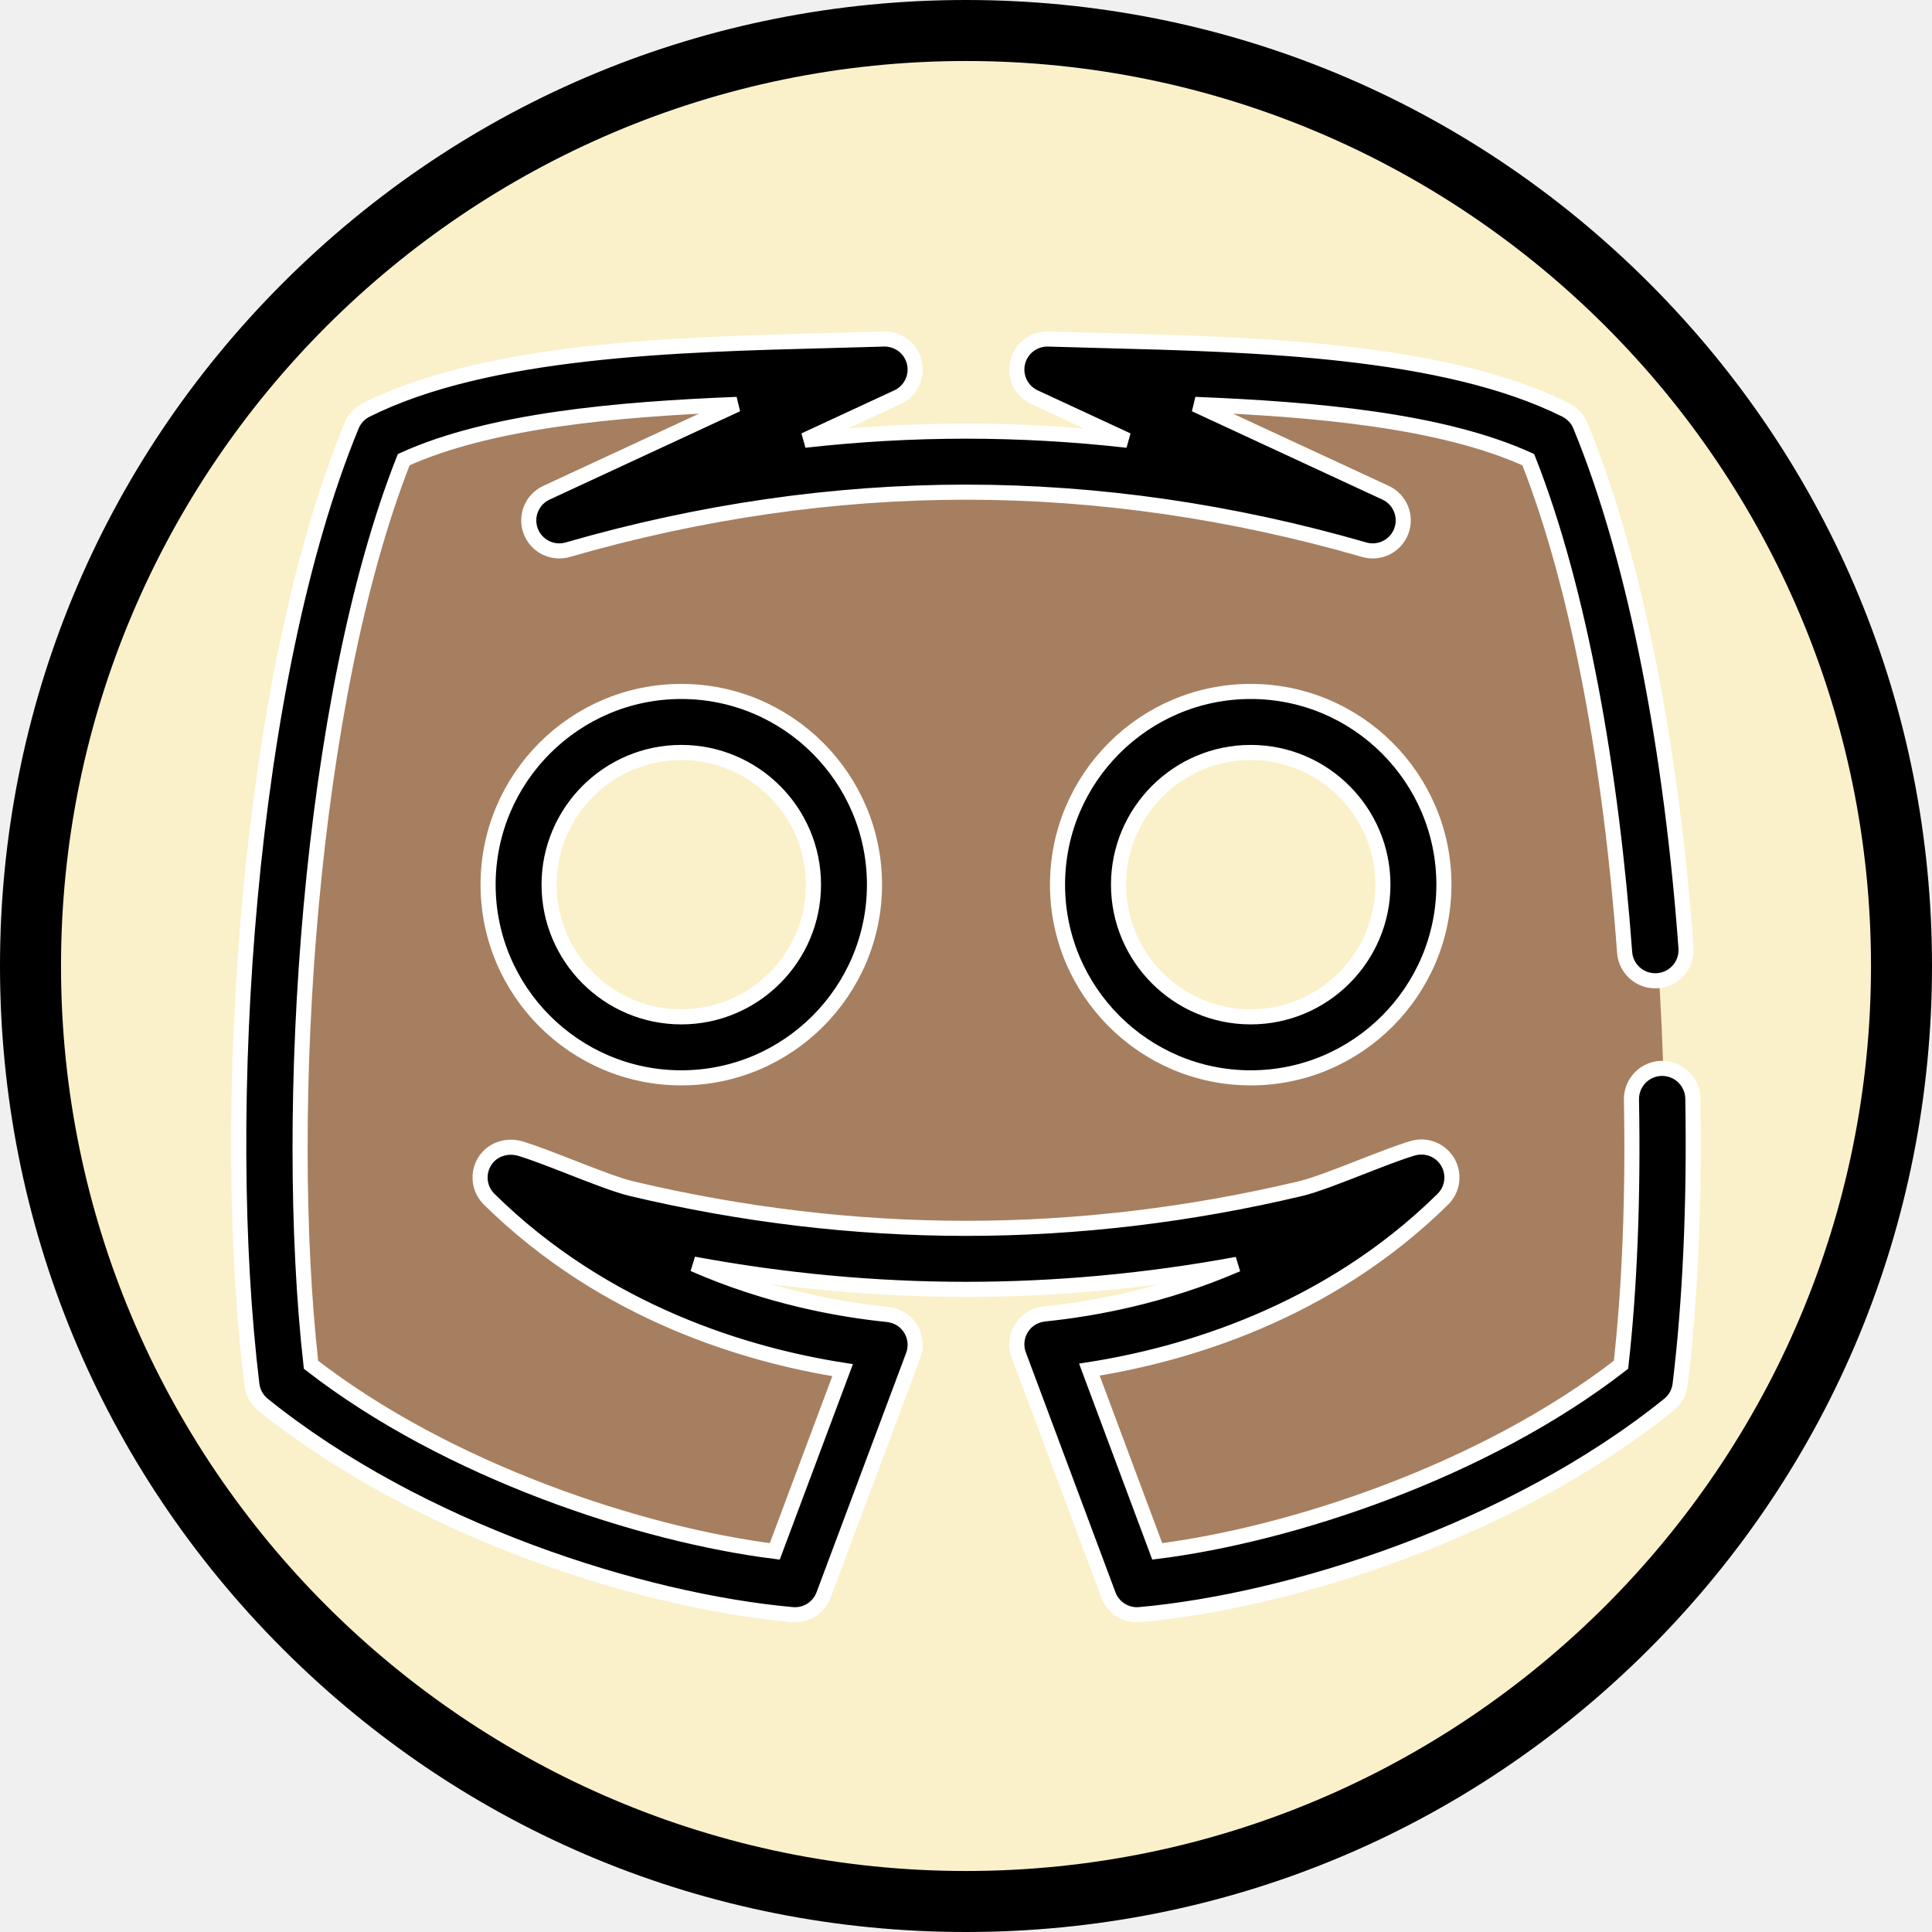
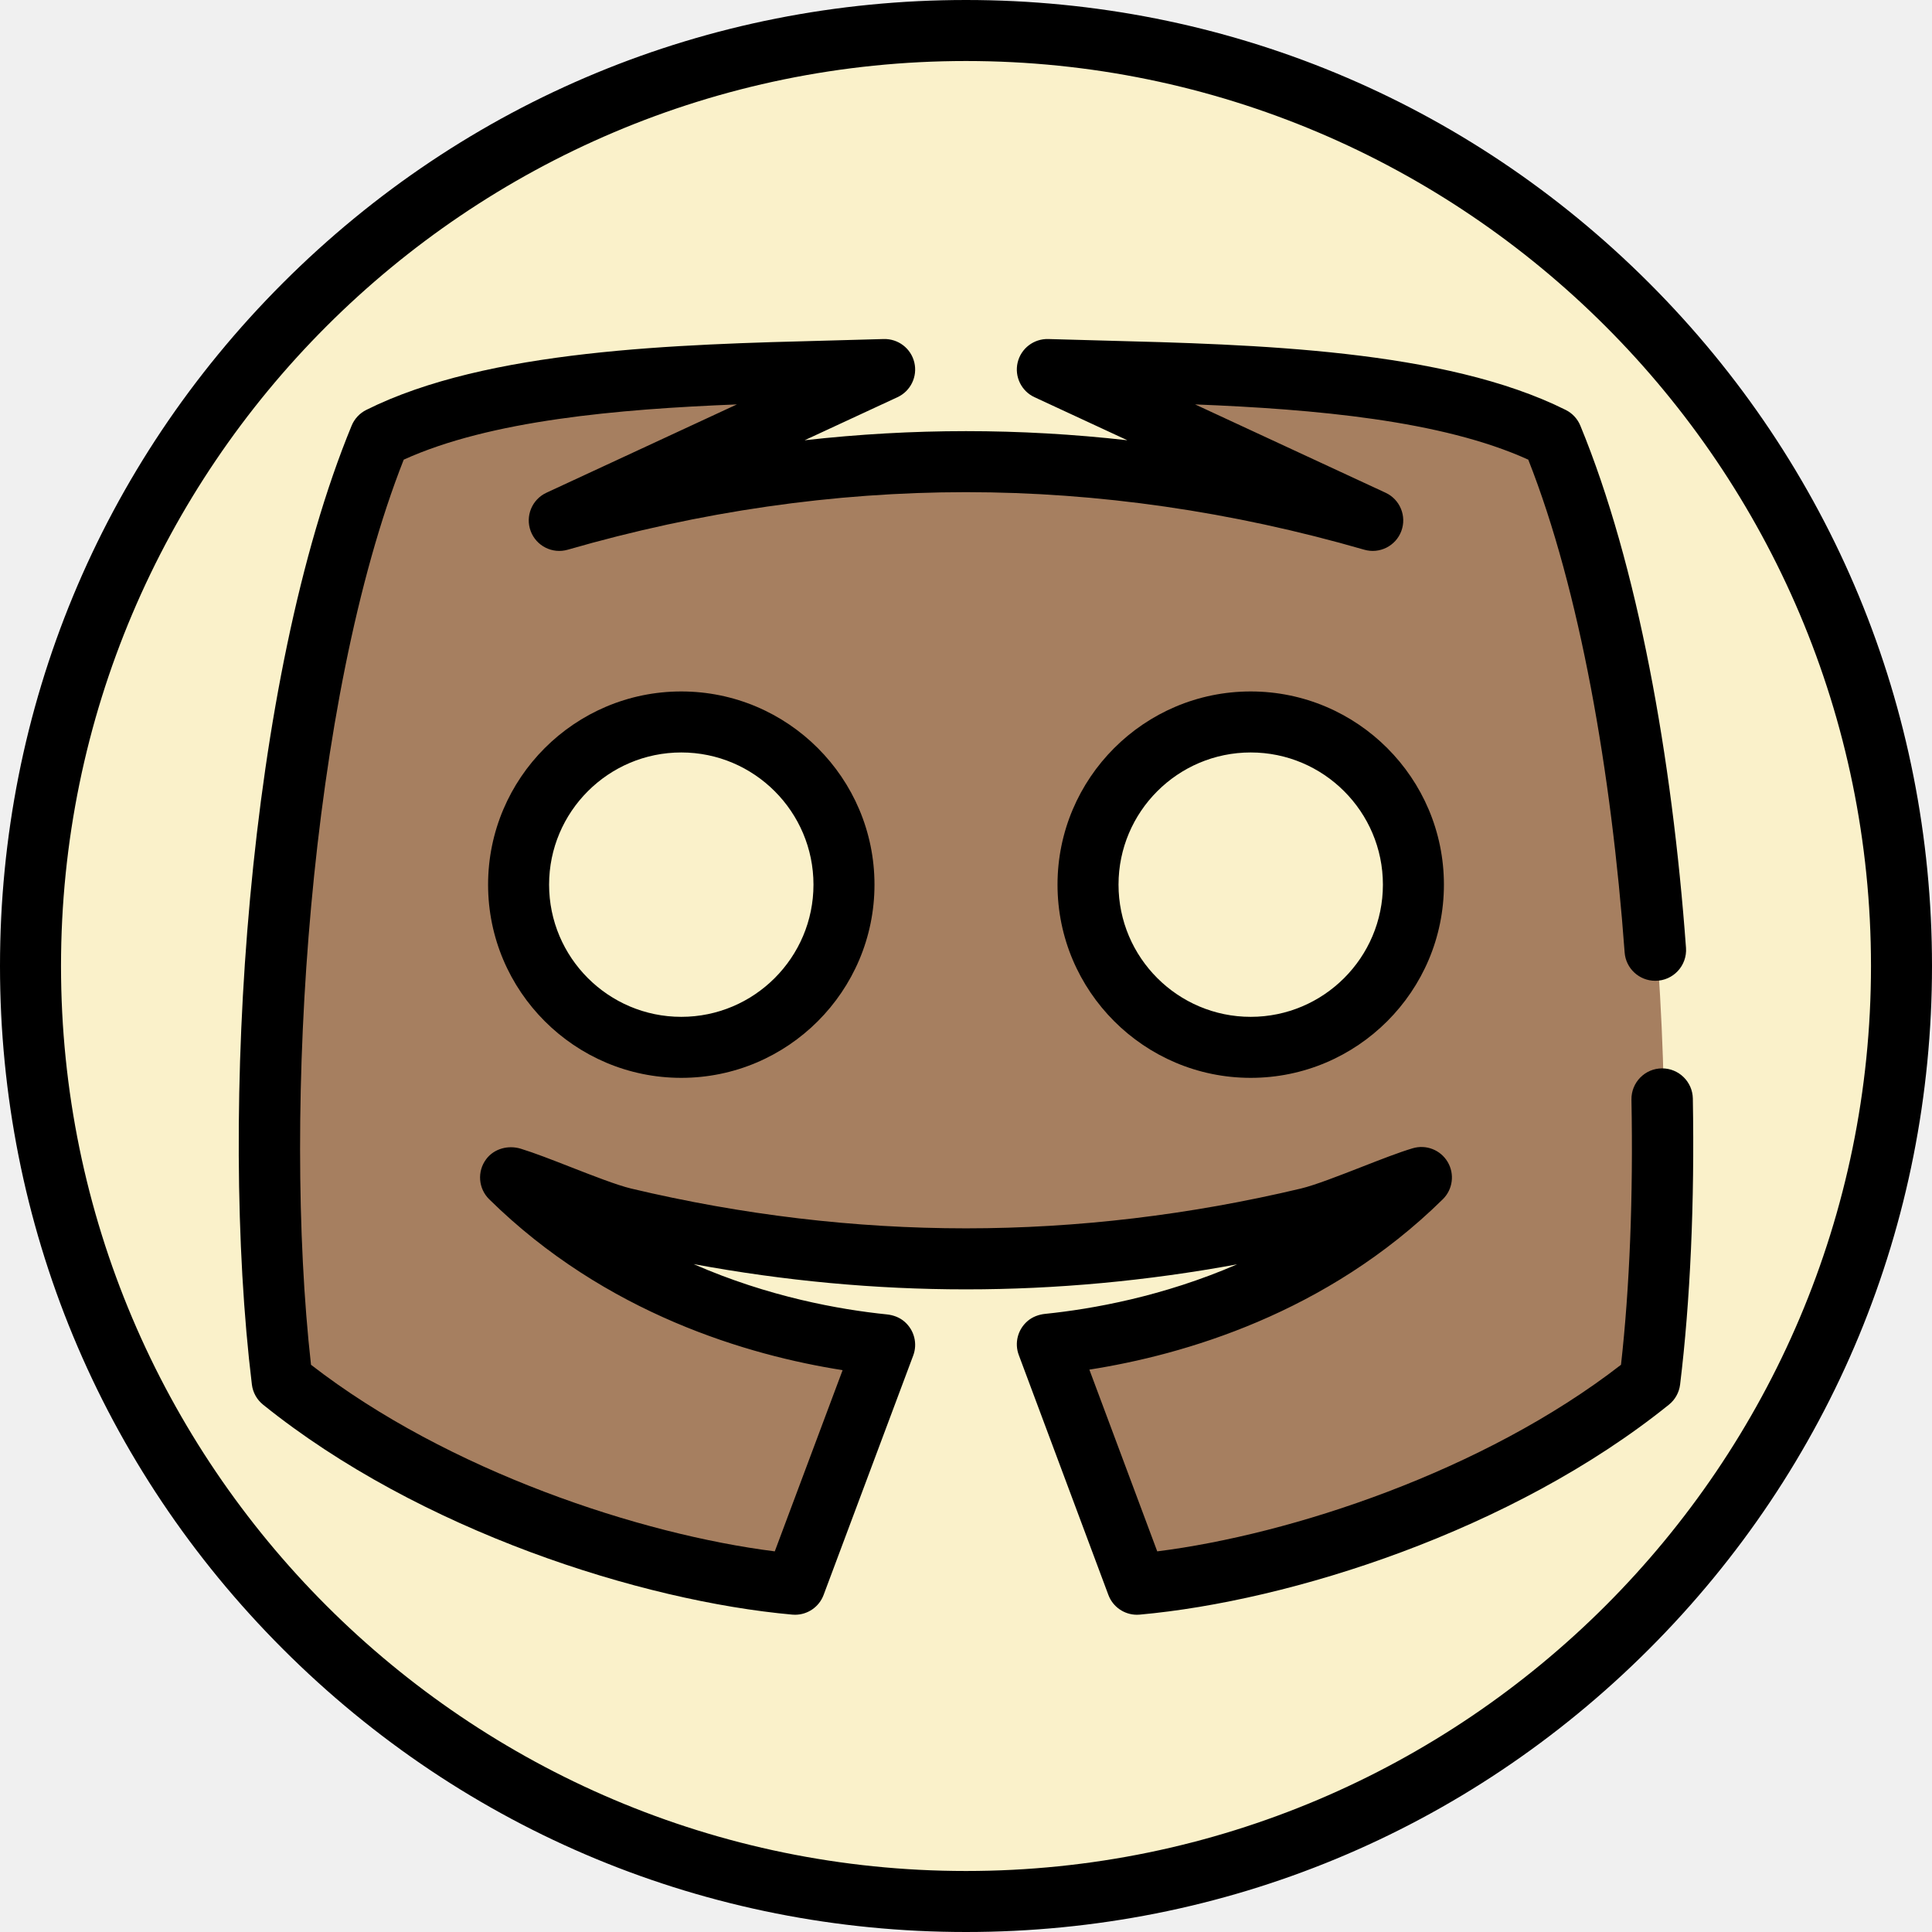
<svg xmlns="http://www.w3.org/2000/svg" height="800px" width="800px" version="1.1" id="Layer_1" viewBox="0 0 512 512" xml:space="preserve">
  <circle style="fill:#faf1ca;" cx="256.313" cy="256" r="247.916" />
  <path style="fill:#faf1ca;" d="M256.318,8.084c-10.96,0-21.752,0.72-32.337,2.099C345.622,26.029,439.56,130.04,439.56,256  s-93.939,229.971-215.579,245.817c10.585,1.379,21.377,2.099,32.337,2.099c136.92,0,247.916-110.996,247.916-247.916  S393.239,8.084,256.318,8.084z" />
  <path style="fill:#a67f60;" d="M413.033,118.65l-1.224-3.104c-0.036-0.089-0.105-0.163-0.193-0.203l-3.039-1.38  c-25.016-11.362-60.303-14.166-91.523-15.409h-35.163c-0.397,0-0.518,0.537-0.161,0.708l72.229,34.627  c0.407,0.195,0.182,0.801-0.255,0.687c-32.485-8.481-65.3-12.775-97.704-12.775c-32.3,0-65.009,4.267-97.393,12.697  c-0.441,0.114-0.664-0.499-0.251-0.69l74.763-34.541c0.362-0.167,0.244-0.71-0.156-0.71h-38.017  c-31.219,1.243-66.507,4.046-91.523,15.409l-3.039,1.38c-0.088,0.04-0.157,0.112-0.193,0.203l-1.224,3.104  c-25.6,64.873-32.875,175.001-25.117,243.992l0.406,3.618l2.878,2.232c39.994,31.013,93.471,46.957,127.113,51.189l4.35,0.548  c1.414,0.178,2.765-0.639,3.265-1.974l21.896-58.5c0.682-1.824-0.48-3.815-2.403-4.116l-6.719-1.055  c-23.428-3.681-56.621-13.439-84.673-38.875c-0.599-0.543-0.022-1.522,0.737-1.241c2.279,0.847,4.79,1.828,7.377,2.839  c6.343,2.478,12.903,5.04,17.184,6.058c30.084,7.152,60.591,10.779,90.737,10.779v-0.537h0.063l0.004,0.537  c30.085,0,60.591-3.627,90.67-10.78c4.282-1.018,10.843-3.58,17.187-6.059c2.586-1.01,5.096-1.991,7.373-2.837  c0.759-0.282,1.337,0.697,0.737,1.241c-27.957,25.325-61.191,35.056-84.672,38.734l-6.717,1.052  c-1.923,0.301-3.087,2.291-2.406,4.114l21.9,58.644c0.499,1.336,1.851,2.154,3.265,1.976l4.354-0.548  c33.64-4.231,87.113-20.176,127.109-51.189l2.878-2.232l0.406-3.618C445.908,293.651,438.633,183.522,413.033,118.65z   M184.533,277.919c-27.195,2.425-49.885-20.262-47.463-47.459c1.857-20.848,18.644-37.636,39.492-39.495  c27.195-2.425,49.885,20.262,47.463,47.459C222.167,259.271,205.38,276.06,184.533,277.919z M335.439,277.919  c-27.195,2.425-49.885-20.262-47.463-47.459c1.857-20.848,18.644-37.636,39.492-39.495c27.195-2.425,49.885,20.262,47.463,47.459  C373.072,259.271,356.285,276.06,335.439,277.919z" />
-   <path style="stroke:#fff; stroke-width:0;" d="M437.019,74.982C388.667,26.628,324.379,0,256,0S123.333,26.628,74.981,74.982C26.628,123.333,0,187.62,0,256  s26.628,132.667,74.981,181.019C123.333,485.372,187.62,512,256,512s132.667-26.628,181.019-74.982  C485.372,388.667,512,324.379,512,256S485.372,123.333,437.019,74.982z M256,495.832C123.756,495.832,16.168,388.244,16.168,256  S123.756,16.168,256,16.168S495.832,123.756,495.832,256S388.244,495.832,256,495.832z" />
-   <path style="stroke:#fff; stroke-width:4;" d="M432.352,291.429c0.482,25.568-0.469,49.778-2.77,70.251c-36.435,28.254-87.47,44.992-122.901,49.448l-17.987-48.164  c24.924-3.903,62.879-14.828,93.67-45.155c2.644-2.605,3.176-6.674,1.288-9.87c-1.886-3.196-5.707-4.693-9.264-3.639  c-3.636,1.081-8.478,2.973-13.605,4.976c-5.788,2.261-12.349,4.824-16.042,5.701c-29.431,6.999-59.262,10.546-88.676,10.546  c-0.019,0-0.067,0-0.067,0h-0.064c-29.413,0-59.246-3.548-88.677-10.546c-3.692-0.877-10.253-3.44-16.041-5.701  c-4.932-1.927-9.601-3.751-13.186-4.849c-3.335-1.022-7.068-0.044-9.167,2.741c-2.477,3.287-2.09,7.822,0.772,10.642  c30.9,30.434,68.793,41.387,93.665,45.294l-17.975,48.023c-35.429-4.456-86.47-21.195-122.905-49.448  c-7.617-67.754-0.462-176.432,24.57-239.864c22.942-10.42,56.646-13.383,88.3-14.644l-50.48,23.408  c-3.833,1.776-5.651,6.207-4.173,10.165c1.48,3.958,5.757,6.109,9.816,4.936c35.034-10.12,70.545-15.253,105.547-15.253  s70.514,5.133,105.547,15.253c4.055,1.168,8.336-0.979,9.816-4.936c1.48-3.958-0.338-8.387-4.173-10.165l-50.48-23.408  c31.655,1.261,65.358,4.224,88.3,14.644c13.691,34.694,22.033,82.921,25.536,130.586c0.311,4.243,3.855,7.518,8.109,7.518h0.03  c4.734,0,8.467-4.024,8.121-8.745c-3.7-50.491-12.816-101.545-28.002-138.382c-0.744-1.803-2.114-3.278-3.86-4.15  c-32.14-16.067-82.437-17.359-122.854-18.399c-4.946-0.127-9.726-0.249-14.276-0.396c-3.836-0.112-7.237,2.474-8.125,6.213  c-0.888,3.738,0.979,7.585,4.465,9.201l24.607,11.411c-14.289-1.607-28.564-2.416-42.763-2.416s-28.475,0.808-42.764,2.416  l24.607-11.411c3.486-1.616,5.353-5.463,4.465-9.201c-0.887-3.739-4.279-6.321-8.125-6.213c-4.55,0.147-9.329,0.268-14.276,0.396  c-40.416,1.039-90.715,2.331-122.854,18.399c-1.745,0.872-3.116,2.347-3.86,4.15C65.45,180.095,57.964,294.856,66.754,366.924  c0.254,2.089,1.313,3.995,2.951,5.315c41.525,33.475,100.37,52.072,140.266,55.653c0.244,0.023,0.486,0.032,0.726,0.032  c3.344,0,6.378-2.072,7.567-5.25l23.747-63.444c1.165-3.11,0.329-6.702-2.326-8.994c-1.3-1.122-2.961-1.732-4.669-1.907  c-12.462-1.273-31.326-4.622-51.2-13.33c24.025,4.446,48.197,6.694,72.118,6.694h0.064c0.001,0,0.002,0,0.002,0h0.065  c23.812,0,47.877-2.227,71.793-6.634c-19.722,8.547-38.452,11.858-50.864,13.127c-1.708,0.175-3.37,0.783-4.672,1.901  c-2.661,2.287-3.501,5.882-2.338,8.995l23.747,63.587c1.188,3.182,4.223,5.256,7.569,5.256c0.241,0,0.484-0.011,0.727-0.032  c39.897-3.581,98.742-22.178,140.266-55.653c1.638-1.32,2.696-3.226,2.951-5.315c2.697-22.114,3.86-48.251,3.376-75.801  c-0.078-4.436-3.704-7.994-8.14-7.994l0,0C435.926,283.131,432.266,286.874,432.352,291.429z" />
-   <path style="stroke:#fff; stroke-width:4;" d="M180.547,183.242c-28.231,0-51.2,22.969-51.2,51.2s22.969,51.2,51.2,51.2s51.2-22.969,51.2-51.2  S208.778,183.242,180.547,183.242z M180.547,269.474c-19.316,0-35.032-15.715-35.032-35.032s15.716-35.032,35.032-35.032  s35.032,15.715,35.032,35.032S199.863,269.474,180.547,269.474z" />
-   <path style="stroke:#fff; stroke-width:4;" d="M331.453,183.242c-28.231,0-51.2,22.969-51.2,51.2s22.969,51.2,51.2,51.2c28.231,0,51.2-22.969,51.2-51.2  S359.684,183.242,331.453,183.242z M331.453,269.474c-19.316,0-35.032-15.715-35.032-35.032s15.716-35.032,35.032-35.032  s35.032,15.715,35.032,35.032S350.768,269.474,331.453,269.474z" />
+   <path d="M437.019,74.982C388.667,26.628,324.379,0,256,0S123.333,26.628,74.981,74.982C26.628,123.333,0,187.62,0,256  s26.628,132.667,74.981,181.019C123.333,485.372,187.62,512,256,512s132.667-26.628,181.019-74.982  C485.372,388.667,512,324.379,512,256S485.372,123.333,437.019,74.982z M256,495.832C123.756,495.832,16.168,388.244,16.168,256  S123.756,16.168,256,16.168S495.832,123.756,495.832,256S388.244,495.832,256,495.832z" />
+   <path d="M432.352,291.429c0.482,25.568-0.469,49.778-2.77,70.251c-36.435,28.254-87.47,44.992-122.901,49.448l-17.987-48.164  c24.924-3.903,62.879-14.828,93.67-45.155c2.644-2.605,3.176-6.674,1.288-9.87c-1.886-3.196-5.707-4.693-9.264-3.639  c-3.636,1.081-8.478,2.973-13.605,4.976c-5.788,2.261-12.349,4.824-16.042,5.701c-29.431,6.999-59.262,10.546-88.676,10.546  c-0.019,0-0.067,0-0.067,0h-0.064c-29.413,0-59.246-3.548-88.677-10.546c-3.692-0.877-10.253-3.44-16.041-5.701  c-4.932-1.927-9.601-3.751-13.186-4.849c-3.335-1.022-7.068-0.044-9.167,2.741c-2.477,3.287-2.09,7.822,0.772,10.642  c30.9,30.434,68.793,41.387,93.665,45.294l-17.975,48.023c-35.429-4.456-86.47-21.195-122.905-49.448  c-7.617-67.754-0.462-176.432,24.57-239.864c22.942-10.42,56.646-13.383,88.3-14.644l-50.48,23.408  c-3.833,1.776-5.651,6.207-4.173,10.165c1.48,3.958,5.757,6.109,9.816,4.936c35.034-10.12,70.545-15.253,105.547-15.253  s70.514,5.133,105.547,15.253c4.055,1.168,8.336-0.979,9.816-4.936c1.48-3.958-0.338-8.387-4.173-10.165l-50.48-23.408  c31.655,1.261,65.358,4.224,88.3,14.644c13.691,34.694,22.033,82.921,25.536,130.586c0.311,4.243,3.855,7.518,8.109,7.518h0.03  c4.734,0,8.467-4.024,8.121-8.745c-3.7-50.491-12.816-101.545-28.002-138.382c-0.744-1.803-2.114-3.278-3.86-4.15  c-32.14-16.067-82.437-17.359-122.854-18.399c-4.946-0.127-9.726-0.249-14.276-0.396c-3.836-0.112-7.237,2.474-8.125,6.213  c-0.888,3.738,0.979,7.585,4.465,9.201l24.607,11.411c-14.289-1.607-28.564-2.416-42.763-2.416s-28.475,0.808-42.764,2.416  l24.607-11.411c3.486-1.616,5.353-5.463,4.465-9.201c-0.887-3.739-4.279-6.321-8.125-6.213c-4.55,0.147-9.329,0.268-14.276,0.396  c-40.416,1.039-90.715,2.331-122.854,18.399c-1.745,0.872-3.116,2.347-3.86,4.15C65.45,180.095,57.964,294.856,66.754,366.924  c0.254,2.089,1.313,3.995,2.951,5.315c41.525,33.475,100.37,52.072,140.266,55.653c0.244,0.023,0.486,0.032,0.726,0.032  c3.344,0,6.378-2.072,7.567-5.25l23.747-63.444c1.165-3.11,0.329-6.702-2.326-8.994c-1.3-1.122-2.961-1.732-4.669-1.907  c-12.462-1.273-31.326-4.622-51.2-13.33c24.025,4.446,48.197,6.694,72.118,6.694h0.064c0.001,0,0.002,0,0.002,0h0.065  c23.812,0,47.877-2.227,71.793-6.634c-19.722,8.547-38.452,11.858-50.864,13.127c-1.708,0.175-3.37,0.783-4.672,1.901  c-2.661,2.287-3.501,5.882-2.338,8.995l23.747,63.587c1.188,3.182,4.223,5.256,7.569,5.256c0.241,0,0.484-0.011,0.727-0.032  c39.897-3.581,98.742-22.178,140.266-55.653c1.638-1.32,2.696-3.226,2.951-5.315c2.697-22.114,3.86-48.251,3.376-75.801  c-0.078-4.436-3.704-7.994-8.14-7.994l0,0C435.926,283.131,432.266,286.874,432.352,291.429z" />
+   <path d="M180.547,183.242c-28.231,0-51.2,22.969-51.2,51.2s22.969,51.2,51.2,51.2s51.2-22.969,51.2-51.2  S208.778,183.242,180.547,183.242z M180.547,269.474c-19.316,0-35.032-15.715-35.032-35.032s15.716-35.032,35.032-35.032  s35.032,15.715,35.032,35.032S199.863,269.474,180.547,269.474z" />
+   <path d="M331.453,183.242c-28.231,0-51.2,22.969-51.2,51.2s22.969,51.2,51.2,51.2c28.231,0,51.2-22.969,51.2-51.2  S359.684,183.242,331.453,183.242z M331.453,269.474c-19.316,0-35.032-15.715-35.032-35.032s15.716-35.032,35.032-35.032  s35.032,15.715,35.032,35.032S350.768,269.474,331.453,269.474z" />
</svg>
